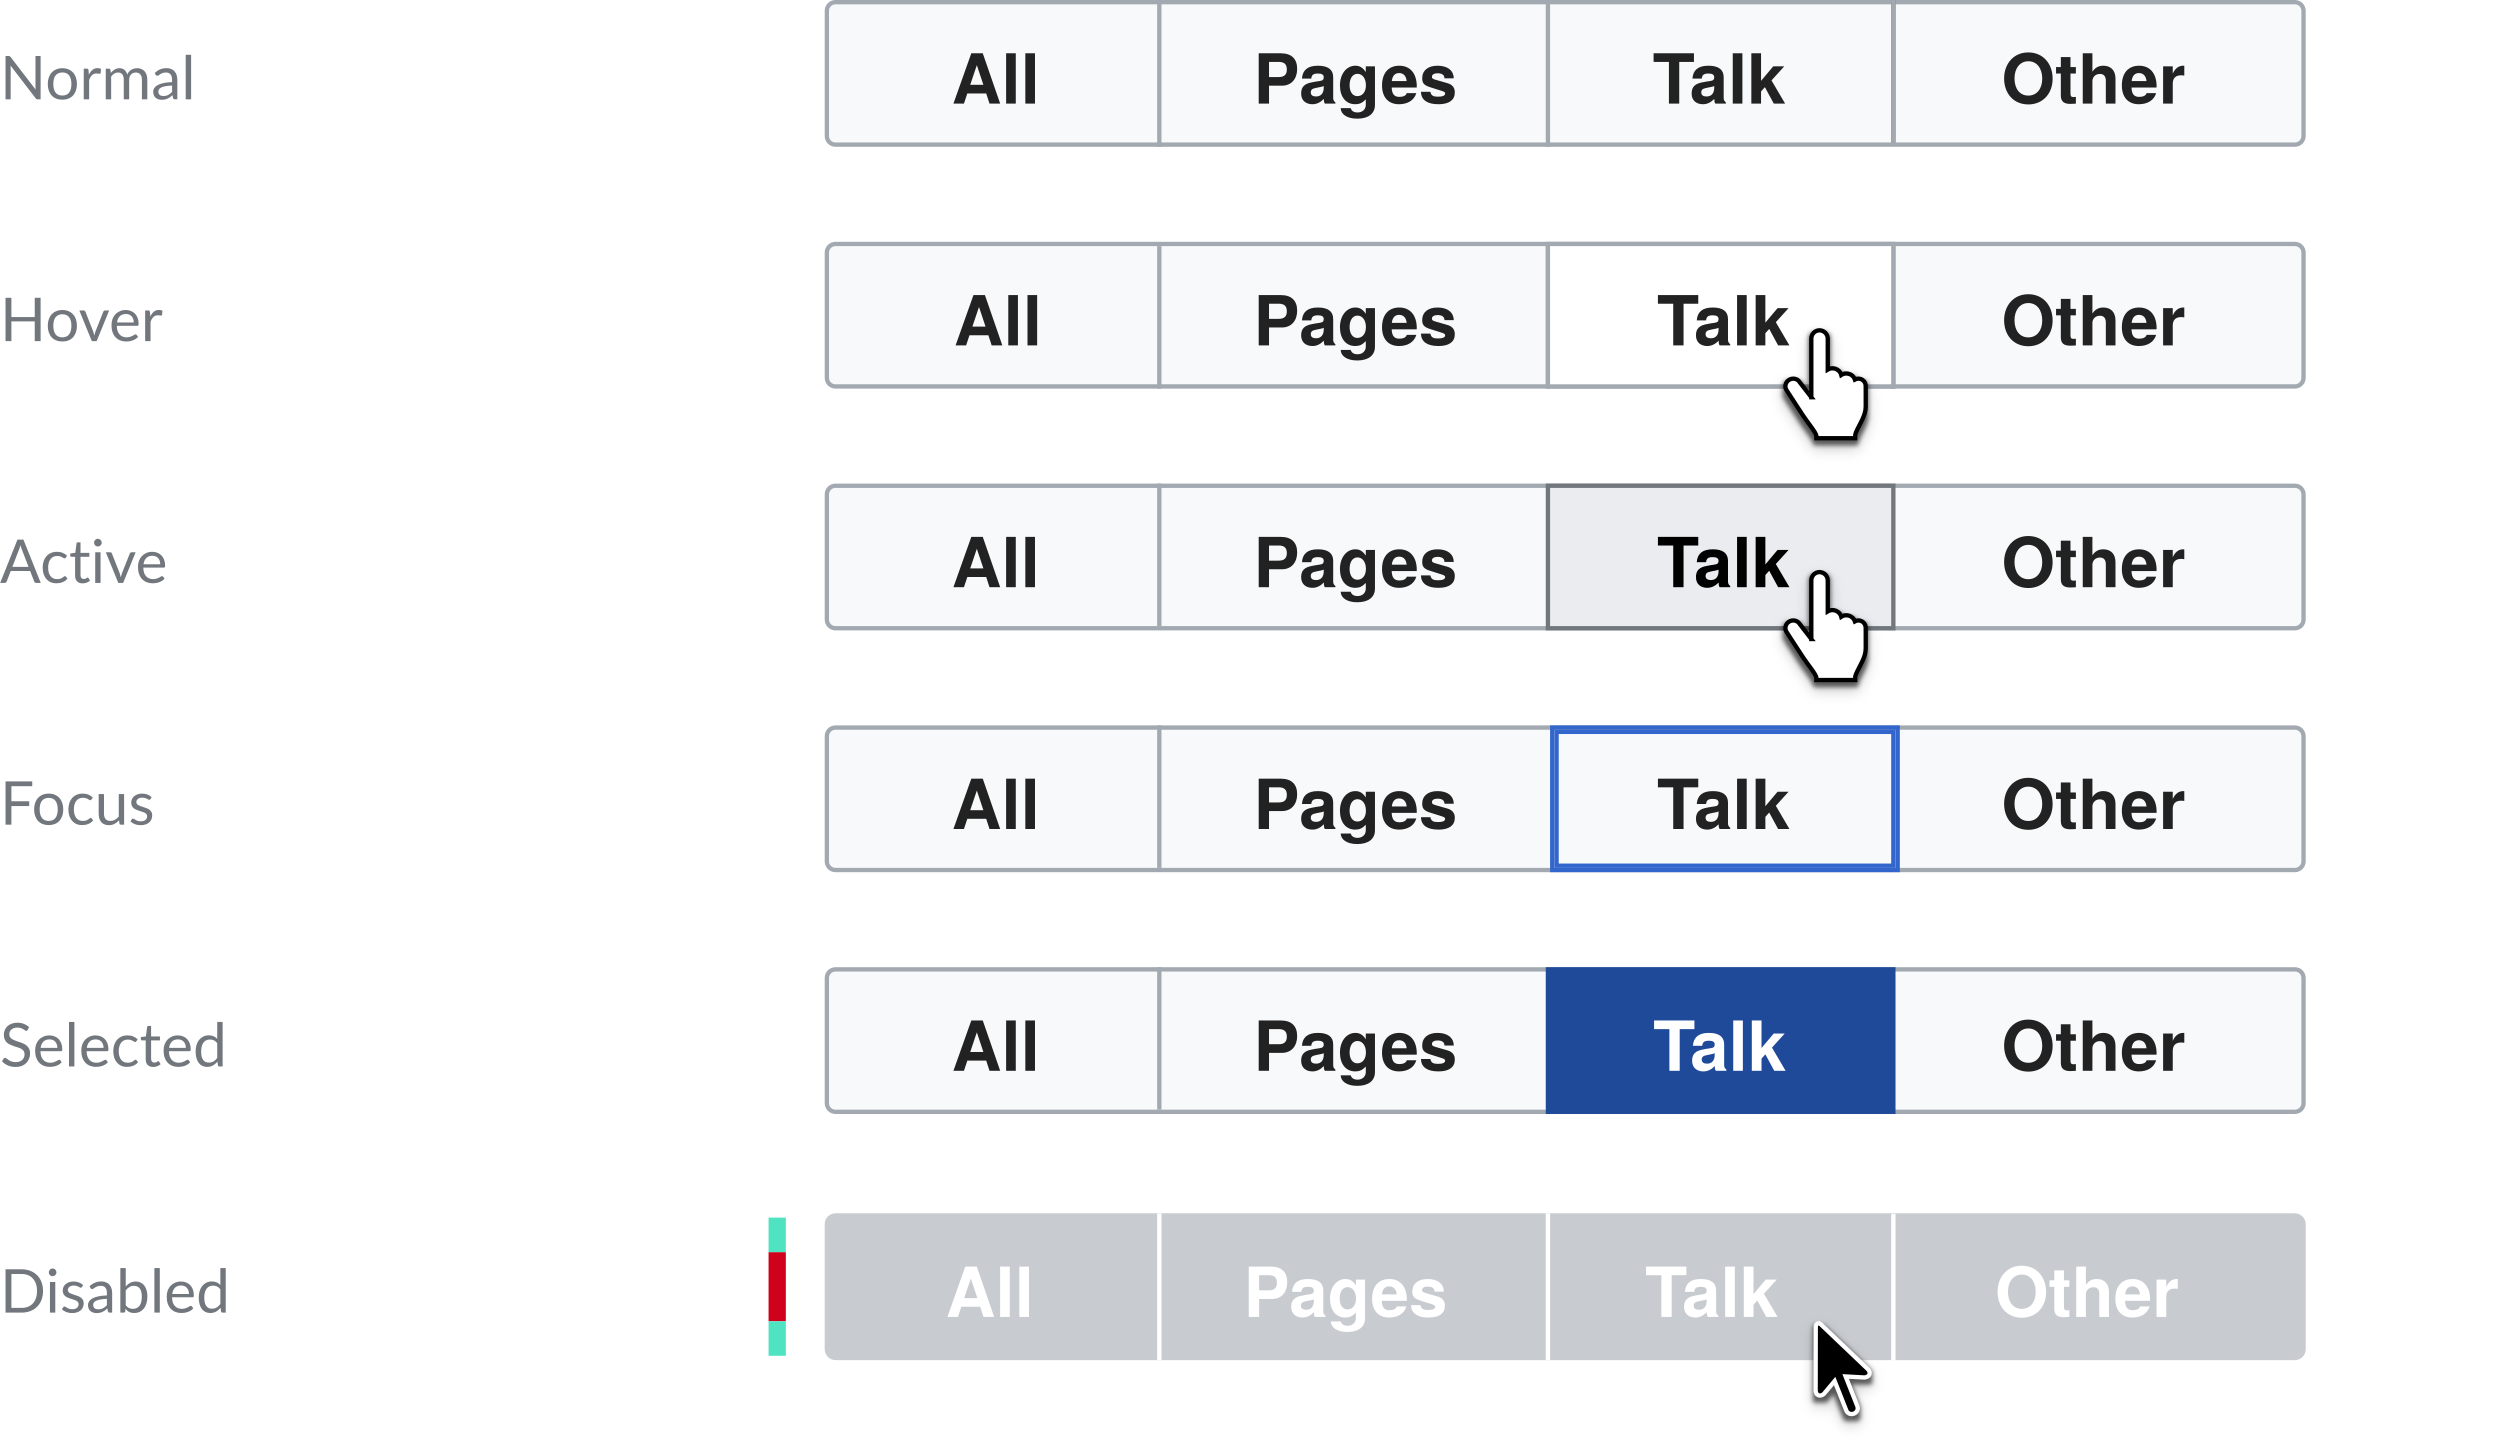
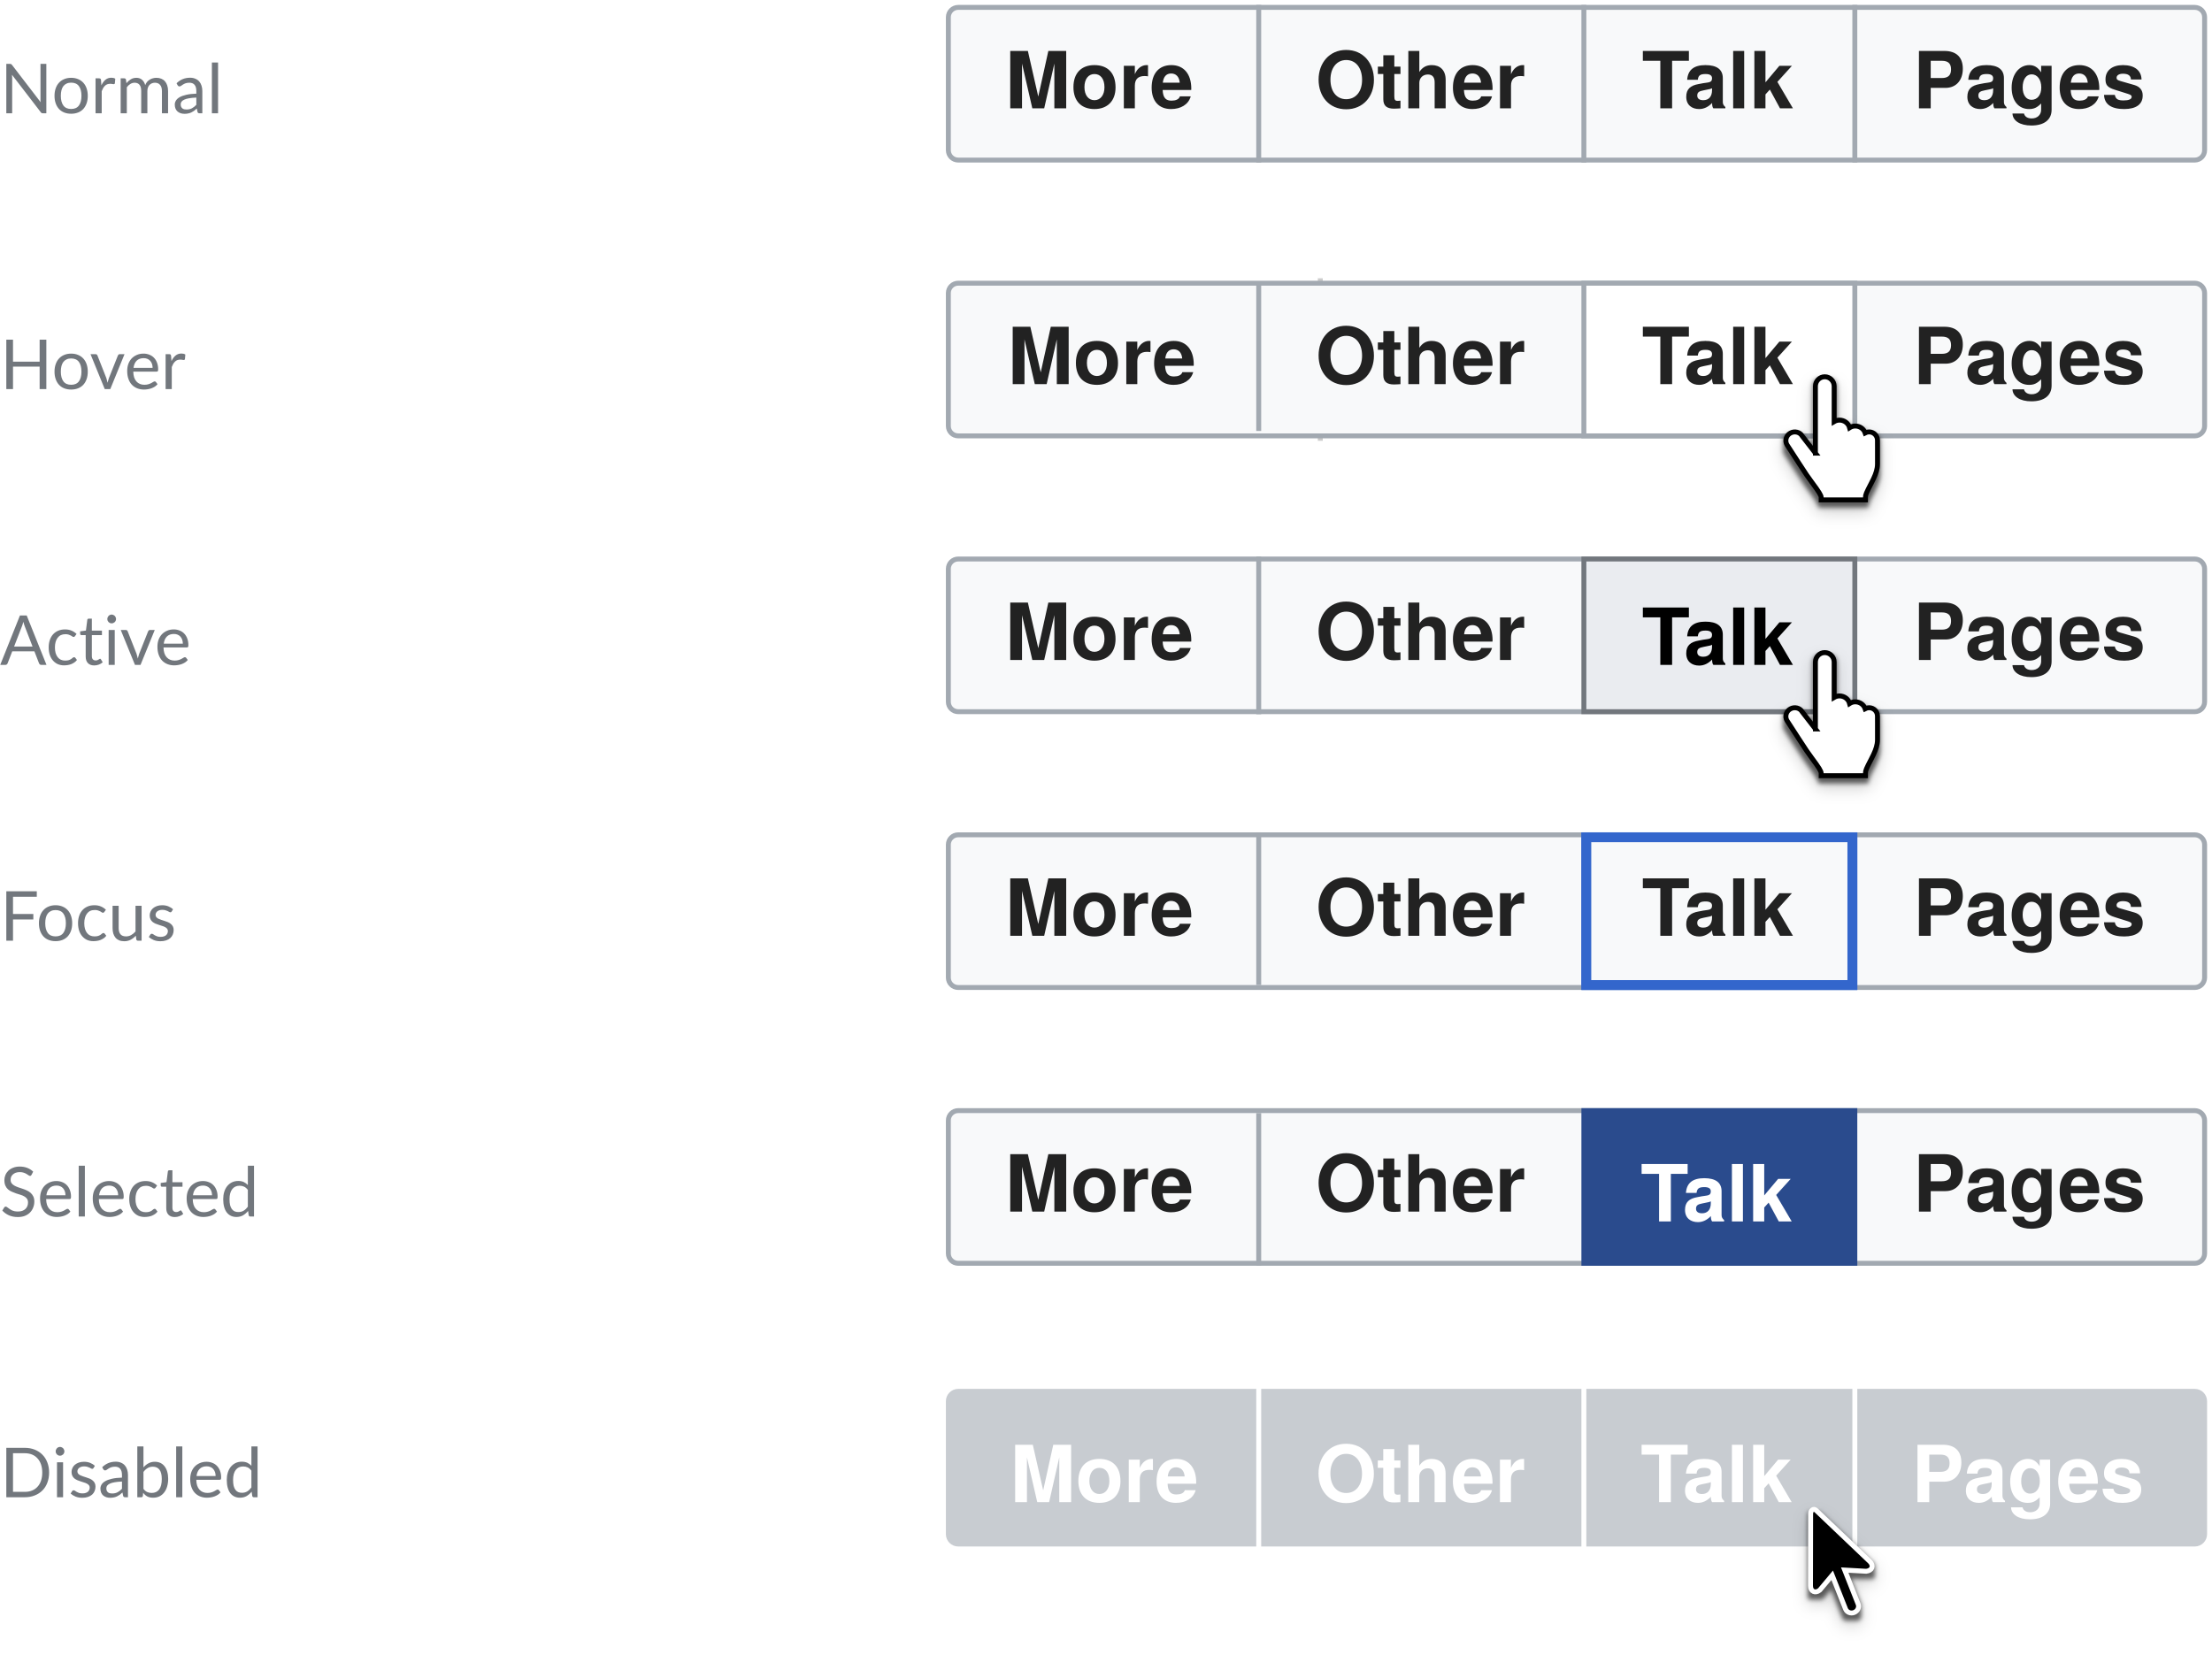
- <svg xmlns="http://www.w3.org/2000/svg" xmlns:xlink="http://www.w3.org/1999/xlink" width="579" height="336" viewBox="0 0 579 336">
+ <svg xmlns="http://www.w3.org/2000/svg" xmlns:xlink="http://www.w3.org/1999/xlink" width="449" height="336" viewBox="0 0 449 336">
  <defs>
-     <path id="path-1" d="M360 169h79v32h-79z" />
+     <path id="path-1" d="M321 168h56v32h-56z" />
    <path id="path-2" d="M17.595 12.379a1.19 1.19 0 00-1.197-1.183 1.19 1.19 0 00-1.196 1.179v-.826c0-.857-.719-1.551-1.606-1.551-.886 0-1.592.694-1.592 1.55V10.35c0-.856-.728-1.55-1.611-1.55s-1.586.694-1.586 1.55V1.425C8.807.638 8.168 0 7.397 0c-.772 0-1.398.638-1.398 1.425v15.038l-3.603-4.659c-.346-.586-1.126-.779-1.742-.431-.617.348-.836 1.105-.49 1.691 0 0 2.817 4.369 3.967 6.093C5.281 20.882 7.17 23.01 7.17 24h7.989c0-1.672 2.443-4.283 2.443-6.798v-3.24l-.006-1.583z" />
    <path id="path-4" d="M17.595 12.379a1.19 1.19 0 00-1.197-1.183 1.19 1.19 0 00-1.196 1.179v-.826c0-.857-.719-1.551-1.606-1.551-.886 0-1.592.694-1.592 1.55V10.35c0-.856-.728-1.55-1.611-1.55s-1.586.694-1.586 1.55V1.425C8.807.638 8.168 0 7.397 0c-.772 0-1.398.638-1.398 1.425v15.038l-3.603-4.659c-.346-.586-1.126-.779-1.742-.431-.617.348-.836 1.105-.49 1.691 0 0 2.817 4.369 3.967 6.093C5.281 20.882 7.17 23.01 7.17 24h7.989c0-1.672 2.443-4.283 2.443-6.798v-3.24l-.006-1.583z" />
    <path id="path-6" d="M6.132 11.269l4.71.26c.72-.08.899-.568.397-1.085L.592.3C.09-.216.027-.049.026.671L0 14.984c-.001.72.467.947 1.04.505l2.742-3.272c.095-.074.208-.146.327-.218l2.97 7.517c.165.41.664.595 1.113.413.449-.18.68-.66.514-1.07l-2.972-7.518.398-.073z" />
    <filter id="filter-3" width="173.9%" height="154.2%" x="-36.9%" y="-18.8%" filterUnits="objectBoundingBox">
      <feMorphology in="SourceAlpha" operator="dilate" radius="1" result="shadowSpreadOuter1" />
      <feOffset dy="1" in="shadowSpreadOuter1" result="shadowOffsetOuter1" />
      <feGaussianBlur in="shadowOffsetOuter1" result="shadowBlurOuter1" stdDeviation=".5" />
      <feComposite in="shadowBlurOuter1" in2="SourceAlpha" operator="out" result="shadowBlurOuter1" />
      <feColorMatrix in="shadowBlurOuter1" result="shadowMatrixOuter1" values="0 0 0 0 0 0 0 0 0 0 0 0 0 0 0 0 0 0 0.583 0" />
      <feMorphology in="SourceAlpha" operator="dilate" radius="1" result="shadowSpreadOuter2" />
      <feOffset dy="2" in="shadowSpreadOuter2" result="shadowOffsetOuter2" />
      <feGaussianBlur in="shadowOffsetOuter2" result="shadowBlurOuter2" stdDeviation="1.5" />
      <feComposite in="shadowBlurOuter2" in2="SourceAlpha" operator="out" result="shadowBlurOuter2" />
      <feColorMatrix in="shadowBlurOuter2" result="shadowMatrixOuter2" values="0 0 0 0 0 0 0 0 0 0 0 0 0 0 0 0 0 0 0.179 0" />
      <feMerge>
        <feMergeNode in="shadowMatrixOuter1" />
        <feMergeNode in="shadowMatrixOuter2" />
      </feMerge>
    </filter>
    <filter id="filter-5" width="173.9%" height="154.2%" x="-36.9%" y="-18.8%" filterUnits="objectBoundingBox">
      <feMorphology in="SourceAlpha" operator="dilate" radius="1" result="shadowSpreadOuter1" />
      <feOffset dy="1" in="shadowSpreadOuter1" result="shadowOffsetOuter1" />
      <feGaussianBlur in="shadowOffsetOuter1" result="shadowBlurOuter1" stdDeviation=".5" />
      <feComposite in="shadowBlurOuter1" in2="SourceAlpha" operator="out" result="shadowBlurOuter1" />
      <feColorMatrix in="shadowBlurOuter1" result="shadowMatrixOuter1" values="0 0 0 0 0 0 0 0 0 0 0 0 0 0 0 0 0 0 0.583 0" />
      <feMorphology in="SourceAlpha" operator="dilate" radius="1" result="shadowSpreadOuter2" />
      <feOffset dy="2" in="shadowSpreadOuter2" result="shadowOffsetOuter2" />
      <feGaussianBlur in="shadowOffsetOuter2" result="shadowBlurOuter2" stdDeviation="1.5" />
      <feComposite in="shadowBlurOuter2" in2="SourceAlpha" operator="out" result="shadowBlurOuter2" />
      <feColorMatrix in="shadowBlurOuter2" result="shadowMatrixOuter2" values="0 0 0 0 0 0 0 0 0 0 0 0 0 0 0 0 0 0 0.179 0" />
      <feMerge>
        <feMergeNode in="shadowMatrixOuter1" />
        <feMergeNode in="shadowMatrixOuter2" />
      </feMerge>
    </filter>
    <filter id="filter-7" width="220.2%" height="165%" x="-56.2%" y="-22.5%" filterUnits="objectBoundingBox">
      <feMorphology in="SourceAlpha" operator="dilate" radius="1" result="shadowSpreadOuter1" />
      <feOffset dy="1" in="shadowSpreadOuter1" result="shadowOffsetOuter1" />
      <feGaussianBlur in="shadowOffsetOuter1" result="shadowBlurOuter1" stdDeviation=".5" />
      <feComposite in="shadowBlurOuter1" in2="SourceAlpha" operator="out" result="shadowBlurOuter1" />
      <feColorMatrix in="shadowBlurOuter1" result="shadowMatrixOuter1" values="0 0 0 0 0 0 0 0 0 0 0 0 0 0 0 0 0 0 0.583 0" />
      <feMorphology in="SourceAlpha" operator="dilate" radius="1" result="shadowSpreadOuter2" />
      <feOffset dy="2" in="shadowSpreadOuter2" result="shadowOffsetOuter2" />
      <feGaussianBlur in="shadowOffsetOuter2" result="shadowBlurOuter2" stdDeviation="1.5" />
      <feComposite in="shadowBlurOuter2" in2="SourceAlpha" operator="out" result="shadowBlurOuter2" />
      <feColorMatrix in="shadowBlurOuter2" result="shadowMatrixOuter2" values="0 0 0 0 0 0 0 0 0 0 0 0 0 0 0 0 0 0 0.179 0" />
      <feMerge>
        <feMergeNode in="shadowMatrixOuter1" />
        <feMergeNode in="shadowMatrixOuter2" />
      </feMerge>
    </filter>
  </defs>
  <g id="Artboard-page" fill="none" fill-rule="evenodd" stroke="none" stroke-width="1">
    <g id="WikimediaUI-components_overview" transform="translate(-3360 -255)">
      <path fill="#FFF" d="M0 0h14720v3264H0z" />
      <g id="BUTTON-GROUP" transform="translate(3360 143)">
-         <g id="Button-Group-X" transform="translate(0 112)">
-           <g id=":disabled" transform="translate(192 281.5)">
-             <g id="Button-/-:disabled" transform="translate(0 .5)">
-               <rect id="BG" width="342" height="33" x="-.5" y="-.5" fill="#C8CCD1" fill-rule="evenodd" stroke="#C8CCD1" stroke-width="1" rx="2" />
+         <g id="Button-Group-X" transform="translate(0 113)">
+           <g id=":disabled" transform="translate(192 279.5)">
+             <g id="Button-/-:disabled" transform="translate(0 1.5)">
+               <rect id="bg" width="255" height="31" x=".5" y=".5" fill="#C8CCD1" fill-rule="evenodd" stroke="#C8CCD1" stroke-width="1" rx="2" />
            </g>
            <text id="Other" fill="#FFF" font-family="HelveticaNeue-Bold, Helvetica Neue, sans-serif" font-size="16" font-weight="bold">
-               <tspan x="270" y="23.5">Other</tspan>
+               <tspan x="75" y="24.5">Other</tspan>
            </text>
            <text id="Pages" fill="#FFF" font-family="HelveticaNeue-Bold, Helvetica Neue, sans-serif" font-size="16" font-weight="bold">
-               <tspan x="96" y="23.5">Pages</tspan>
-             </text>
-             <text id="All" fill="#FFF" font-family="HelveticaNeue-Bold, Helvetica Neue, sans-serif" font-size="16" font-weight="bold">
-               <tspan x="27" y="23.5">All</tspan>
-             </text>
-             <path id="Path-115" stroke="#FFF" stroke-linecap="square" d="M246.5.115v33" />
-             <path id="Path-114" stroke="#FFF" stroke-linecap="square" d="M166.5 0v33m-90-33v33" />
-           </g>
-           <rect id="Mediawiki.Neutral.Normal-copy-12" width="342" height="33" x="191.5" y=".5" fill="#F8F9FA" stroke="#A2A9B1" rx="2" />
-           <path id="Line" stroke="#A2A9B1" stroke-linecap="square" d="M268.5.5v33.015" />
-           <path id="Line-Copy" stroke="#A2A9B1" stroke-linecap="square" d="M358.5.5v33.015" />
-           <path id="Line-Copy-10" stroke="#767676" stroke-linecap="square" d="M438.5.5v32.015" />
-           <path id="Line-Copy-13" stroke="#A2A9B1" stroke-linecap="square" d="M438.5.5v32.015" />
+               <tspan x="196" y="24.5">Pages</tspan>
+             </text>
+             <text id="More" fill="#FFF" font-family="HelveticaNeue-Bold, Helvetica Neue, sans-serif" font-size="16" font-weight="bold">
+               <tspan x="13" y="24.5">More</tspan>
+             </text>
+             <path id="Path-114" stroke="#FFF" stroke-linecap="square" d="M63.5 1v33M129.5.5v33" />
+             <path id="Path-115" stroke="#FFF" stroke-linecap="square" d="M184.5 1.115v33" />
+           </g>
+           <rect id="button-frame" width="255" height="31" x="192.5" y=".5" fill="#F8F9FA" stroke="#A2A9B1" rx="2" />
          <text id="Talk" fill="#FFF" font-family="HelveticaNeue-Bold, Helvetica Neue, sans-serif" font-size="16" font-weight="bold">
-             <tspan x="381" y="305">Talk</tspan>
-           </text>
-           <text id="All" fill="#222" font-family="HelveticaNeue-Bold, Helvetica Neue, sans-serif" font-size="16" font-weight="bold">
-             <tspan x="220.392" y="24">All</tspan>
-           </text>
-           <rect id="Combined-Shape" width="342" height="33" x="191.5" y="112.5" fill="#F8F9FA" stroke="#A2A9B1" rx="2" />
-           <rect id="Combined-Shape-Copy" width="342" height="33" x="191.5" y="224.5" fill="#F8F9FA" stroke="#A2A9B1" rx="2" />
-           <path id="Separator" stroke="#CCC" stroke-linecap="square" d="M268 57v32" />
+             <tspan x="333" y="304">Talk</tspan>
+           </text>
+           <text id="More" fill="#222" font-family="HelveticaNeue-Bold, Helvetica Neue, sans-serif" font-size="16" font-weight="bold">
+             <tspan x="204" y="21">More</tspan>
+           </text>
+           <rect id="Combined-Shape" width="255" height="31" x="192.5" y="112.5" fill="#F8F9FA" stroke="#A2A9B1" rx="2" />
+           <rect id="button-frame" width="255" height="31" x="192.5" y="224.5" fill="#F8F9FA" stroke="#A2A9B1" rx="2" />
+           <path id="Separator" stroke="#CCC" stroke-linecap="square" d="M268 56v32" />
          <text id="Pages-3-Copy" fill="#222" font-family="HelveticaNeue-Bold, Helvetica Neue, sans-serif" font-size="16" font-weight="bold">
-             <tspan x="290.296" y="24">Pages</tspan>
+             <tspan x="388.296" y="21">Pages</tspan>
          </text>
          <text id="Other" fill="#222" font-family="HelveticaNeue-Bold, Helvetica Neue, sans-serif" font-size="16" font-weight="bold">
-             <tspan x="463.512" y="24">Other</tspan>
+             <tspan x="267.012" y="21">Other</tspan>
          </text>
          <text id="Talk-Copy" fill="#222" font-family="HelveticaNeue-Bold, Helvetica Neue, sans-serif" font-size="16" font-weight="bold">
-             <tspan x="382.752" y="24">Talk</tspan>
-           </text>
-           <rect id="Mediawiki.Neutral.Normal-copy-14" width="342" height="33" x="191.5" y="56.5" fill="#F8F9FA" stroke="#A2A9B1" rx="2" />
-           <text id="All-7" fill="#222" font-family="HelveticaNeue-Bold, Helvetica Neue, sans-serif" font-size="16" font-weight="bold">
-             <tspan x="220.892" y="80">All</tspan>
+             <tspan x="333.252" y="21">Talk</tspan>
+           </text>
+           <rect id="Mediawiki.Neutral.Normal-copy-14" width="255" height="31" x="192.5" y="56.5" fill="#F8F9FA" stroke="#A2A9B1" rx="2" />
+           <text id="More" fill="#222" font-family="HelveticaNeue-Bold, Helvetica Neue, sans-serif" font-size="16" font-weight="bold">
+             <tspan x="204.5" y="77">More</tspan>
          </text>
          <text id="Pages-7" fill="#222" font-family="HelveticaNeue-Bold, Helvetica Neue, sans-serif" font-size="16" font-weight="bold">
-             <tspan x="290.296" y="80">Pages</tspan>
+             <tspan x="388.296" y="77">Pages</tspan>
          </text>
          <text id="Other-7" fill="#222" font-family="HelveticaNeue-Bold, Helvetica Neue, sans-serif" font-size="16" font-weight="bold">
-             <tspan x="463.512" y="80">Other</tspan>
-           </text>
-           <path id="Line-Copy-14" stroke="#A2A9B1" stroke-linecap="square" d="M438.5 57.5v32.015" />
-           <path id="Line-Copy-15" stroke="#A2A9B1" stroke-linecap="square" d="M358.5 57.5v32.015" />
-           <path id="Line-Copy-16" stroke="#A2A9B1" stroke-linecap="square" d="M268.5 57.5v32.015" />
-           <path id="Separator" stroke="#A2A9B1" stroke-linecap="square" d="M268.5 112.5v32.015" />
-           <path id="Line" stroke="#A2A9B1" stroke-linecap="square" d="M268.5 224.5v32" />
-           <text id="All" fill="#222" font-family="HelveticaNeue-Bold, Helvetica Neue, sans-serif" font-size="16" font-weight="bold">
-             <tspan x="220.392" y="136">All</tspan>
-           </text>
-           <text id="All" fill="#222" font-family="HelveticaNeue-Bold, Helvetica Neue, sans-serif" font-size="16" font-weight="bold">
-             <tspan x="220.392" y="248">All</tspan>
+             <tspan x="267.012" y="77">Other</tspan>
+           </text>
+           <text id="More" fill="#222" font-family="HelveticaNeue-Bold, Helvetica Neue, sans-serif" font-size="16" font-weight="bold">
+             <tspan x="204" y="133">More</tspan>
+           </text>
+           <text id="More" fill="#222" font-family="HelveticaNeue-Bold, Helvetica Neue, sans-serif" font-size="16" font-weight="bold">
+             <tspan x="204" y="245">More</tspan>
          </text>
          <text id="Pages-8" fill="#222" font-family="HelveticaNeue-Bold, Helvetica Neue, sans-serif" font-size="16" font-weight="bold">
-             <tspan x="290.296" y="136">Pages</tspan>
+             <tspan x="388.296" y="133">Pages</tspan>
          </text>
          <text id="Pages-8-Copy" fill="#222" font-family="HelveticaNeue-Bold, Helvetica Neue, sans-serif" font-size="16" font-weight="bold">
-             <tspan x="290.296" y="248">Pages</tspan>
+             <tspan x="388.296" y="245">Pages</tspan>
          </text>
          <text id="Other-8" fill="#222" font-family="HelveticaNeue-Bold, Helvetica Neue, sans-serif" font-size="16" font-weight="bold">
-             <tspan x="463.512" y="136">Other</tspan>
+             <tspan x="267.012" y="133">Other</tspan>
          </text>
          <text id="Other-8-Copy" fill="#222" font-family="HelveticaNeue-Bold, Helvetica Neue, sans-serif" font-size="16" font-weight="bold">
-             <tspan x="463.512" y="248">Other</tspan>
-           </text>
-           <path id="Mediawiki.Progressive.Hover-7" fill="#FFF" stroke="#A2A9B1" d="M358.5 56.5h80v33h-80z" />
-           <path id="Mediawiki.Progressive.Hover-8" fill="#EAECF0" stroke="#72777D" d="M358.5 112.5h80v33h-80z" />
-           <path id="Mediawiki.Progressive.Hover-8-Copy" fill="#1F4999" stroke="#1F4999" d="M358.5 224.5h80v33h-80z" />
+             <tspan x="267.012" y="245">Other</tspan>
+           </text>
+           <path id="Mediawiki.Progressive.Hover-7" fill="#FFF" stroke="#A2A9B1" d="M321.5 56.5h55v31h-55z" />
+           <path id="Mediawiki.Progressive.Hover-8" fill="#EAECF0" stroke="#72777D" d="M321.5 112.5h55v31h-55z" />
+           <path id="Mediawiki.Progressive.Hover-8-Copy" fill="#2A4B8D" stroke="#2A4B8D" d="M321.5 224.5h55v31h-55z" />
          <text id="Talk" fill="#222" font-family="HelveticaNeue-Bold, Helvetica Neue, sans-serif" font-size="16" font-weight="bold">
-             <tspan x="383.752" y="80">Talk</tspan>
+             <tspan x="333.252" y="77">Talk</tspan>
          </text>
          <text id="Talk-6" fill="#000" font-family="HelveticaNeue-Bold, Helvetica Neue, sans-serif" font-size="16" font-weight="bold">
-             <tspan x="383.752" y="136">Talk</tspan>
+             <tspan x="333.252" y="134">Talk</tspan>
          </text>
          <text id="Talk-6-Copy" fill="#FFF" font-family="HelveticaNeue-Bold, Helvetica Neue, sans-serif" font-size="16" font-weight="bold">
-             <tspan x="382.864" y="248">Talk</tspan>
-           </text>
-           <rect id="Mediawiki.Neutral.Normal-copy-16" width="342" height="33" x="191.5" y="168.5" fill="#F8F9FA" stroke="#A2A9B1" rx="2" />
-           <g id="Mediawiki.Progressive.Hover-8" stroke="#36C">
-             <path d="M359.5 168.5h80v33h-80z" />
-             <path stroke-linejoin="square" d="M360.5 169.5h78v31h-78z" />
-           </g>
-           <text id="All-9" fill="#222" font-family="HelveticaNeue-Bold, Helvetica Neue, sans-serif" font-size="16" font-weight="bold">
-             <tspan x="220.392" y="192">All</tspan>
-           </text>
-           <path id="Line-Copy-21" stroke="#A2A9B1" stroke-linecap="square" d="M268.5 168.5v32.015" />
+             <tspan x="333" y="247">Talk</tspan>
+           </text>
+           <rect id="Mediawiki.Neutral.Normal-copy-16" width="255" height="31" x="192.5" y="168.5" fill="#F8F9FA" stroke="#A2A9B1" rx="2" />
+           <g id="Mediawiki.Progressive.Hover-8" stroke="#36C" stroke-linejoin="square">
+             <path stroke-width="2" d="M322 169h54v30h-54z" />
+             <path d="M321.5 168.5h55v31h-55z" />
+           </g>
+           <text id="More" fill="#222" font-family="HelveticaNeue-Bold, Helvetica Neue, sans-serif" font-size="16" font-weight="bold">
+             <tspan x="204" y="189">More</tspan>
+           </text>
          <text id="Pages-9" fill="#222" font-family="HelveticaNeue-Bold, Helvetica Neue, sans-serif" font-size="16" font-weight="bold">
-             <tspan x="290.296" y="192">Pages</tspan>
+             <tspan x="388.296" y="189">Pages</tspan>
          </text>
          <text id="Other-9" fill="#222" font-family="HelveticaNeue-Bold, Helvetica Neue, sans-serif" font-size="16" font-weight="bold">
-             <tspan x="463.512" y="192">Other</tspan>
+             <tspan x="267.012" y="189">Other</tspan>
          </text>
          <text id="Talk-7" fill="#222" font-family="HelveticaNeue-Bold, Helvetica Neue, sans-serif" font-size="16" font-weight="bold">
-             <tspan x="383.752" y="192">Talk</tspan>
-           </text>
-           <g id="_Spec-101-/-16-sp-(1-em)-+-2-*-8-sp-(0.5-em)" stroke-width="4" transform="rotate(-90 246 68)">
-             <g id="_Spec-101-/-16-sp-(1-em)" stroke="#D0021B" transform="translate(8)">
-               <path id="16-sp-(1-em)" d="M0 2h16" />
-             </g>
-             <g id="_Spec-101-/-8-sp-(0.5-em)" stroke="#50E3C2" transform="translate(0 1)">
-               <path id="8-sp-(0.5-em)" d="M0 1h8" />
-             </g>
-             <g id="_Spec-101-/-8-sp-(0.5-em)" stroke="#50E3C2" transform="translate(24)">
-               <path id="8-sp-(0.5-em)" d="M0 2h8" />
-             </g>
-           </g>
-           <g id="Cursor-/-Pointer" transform="translate(414 133)">
+             <tspan x="333.252" y="189">Talk</tspan>
+           </text>
+           <g id="Cursor-/-Pointer" transform="translate(363 132)">
            <g id="Cursor-Pointer">
              <use fill="#000" filter="url(#filter-3)" xlink:href="#path-2" />
-               <path fill="#FFF" stroke="#000" d="M5.499 15V1.424C5.499.365 6.346-.5 7.396-.5c1.052 0 1.91.865 1.91 1.925v7.172a2.116 2.116 0 011.087-.298c.977 0 1.809.653 2.044 1.54.332-.216.73-.341 1.16-.341.926 0 1.716.584 1.996 1.399a1.7 1.7 0 01.805-.201 1.69 1.69 0 011.697 1.683v-.002l.006 1.586v3.239c0 .257-.022.519-.066.787-.155.942-.512 1.811-1.212 3.158-1.01 1.946-1.165 2.297-1.165 2.853v.5h-8.99V24c0-.421-.472-1.169-1.853-3.03l-.079-.106a34.473 34.473 0 01-1.02-1.43c-.39-.583-.991-1.5-1.748-2.664l-.027-.043a1115.225 1115.225 0 01-2.009-3.1l-.199-.309c-.49-.83-.181-1.897.675-2.38.85-.48 1.932-.212 2.383.56L5.5 15z" />
-             </g>
-           </g>
-           <g id="Cursor-/-Pointer" transform="translate(414 77)">
+               <path fill="#FFF" stroke="#000" d="M5.499 15V1.424C5.499.365 6.346-.5 7.396-.5c1.052 0 1.91.865 1.91 1.925v7.172c.317-.189.689-.298 1.087-.298.977 0 1.809.653 2.044 1.54.332-.216.73-.341 1.16-.341.926 0 1.716.584 1.996 1.399a1.7 1.7 0 01.805-.201 1.69 1.69 0 011.697 1.683v-.002l.006 1.586v3.239c0 .257-.022.519-.066.787-.155.942-.512 1.811-1.212 3.158-1.01 1.946-1.165 2.297-1.165 2.853v.5h-8.99V24c0-.421-.472-1.169-1.853-3.03l-.079-.106a34.473 34.473 0 01-1.02-1.43c-.39-.583-.991-1.5-1.748-2.664l-.027-.043a1115.225 1115.225 0 01-2.009-3.1l-.199-.309c-.49-.83-.181-1.897.675-2.38.85-.48 1.932-.212 2.383.56L5.5 15z" />
+             </g>
+           </g>
+           <g id="Cursor-/-Pointer" transform="translate(363 76)">
            <g id="Cursor-Pointer">
              <use fill="#000" filter="url(#filter-5)" xlink:href="#path-4" />
-               <path fill="#FFF" stroke="#000" d="M5.499 15V1.424C5.499.365 6.346-.5 7.396-.5c1.052 0 1.91.865 1.91 1.925v7.172a2.116 2.116 0 011.087-.298c.977 0 1.809.653 2.044 1.54.332-.216.73-.341 1.16-.341.926 0 1.716.584 1.996 1.399a1.7 1.7 0 01.805-.201 1.69 1.69 0 011.697 1.683v-.002l.006 1.586v3.239c0 .257-.022.519-.066.787-.155.942-.512 1.811-1.212 3.158-1.01 1.946-1.165 2.297-1.165 2.853v.5h-8.99V24c0-.421-.472-1.169-1.853-3.03l-.079-.106a34.473 34.473 0 01-1.02-1.43c-.39-.583-.991-1.5-1.748-2.664l-.027-.043a1115.225 1115.225 0 01-2.009-3.1l-.199-.309c-.49-.83-.181-1.897.675-2.38.85-.48 1.932-.212 2.383.56L5.5 15z" />
-             </g>
-           </g>
-           <g id="Cursor-/-!default" transform="translate(421 307)">
-             <g id="cursor" fill="#000">
+               <path fill="#FFF" stroke="#000" d="M5.499 15V1.424C5.499.365 6.346-.5 7.396-.5c1.052 0 1.91.865 1.91 1.925v7.172c.317-.189.689-.298 1.087-.298.977 0 1.809.653 2.044 1.54.332-.216.73-.341 1.16-.341.926 0 1.716.584 1.996 1.399a1.7 1.7 0 01.805-.201 1.69 1.69 0 011.697 1.683v-.002l.006 1.586v3.239c0 .257-.022.519-.066.787-.155.942-.512 1.811-1.212 3.158-1.01 1.946-1.165 2.297-1.165 2.853v.5h-8.99V24c0-.421-.472-1.169-1.853-3.03l-.079-.106a34.473 34.473 0 01-1.02-1.43c-.39-.583-.991-1.5-1.748-2.664l-.027-.043a1115.225 1115.225 0 01-2.009-3.1l-.199-.309c-.49-.83-.181-1.897.675-2.38.85-.48 1.932-.212 2.383.56L5.5 15z" />
+             </g>
+           </g>
+           <g id="Cursor-/-!default" transform="translate(368 306)">
+             <g id="Cursor" fill="#000">
              <use filter="url(#filter-7)" xlink:href="#path-6" />
              <path stroke="#FFF" d="M6.448 11.787l2.721 6.886c.273.675-.094 1.44-.79 1.72-.696.283-1.491-.013-1.765-.692l-2.708-6.853-2.483 2.963-.077.075c-.901.695-1.848.236-1.846-.902L-.474.669c0-.618.027-.82.271-1.028.4-.34.694-.163 1.14.298l10.66 10.157c.793.817.432 1.805-.782 1.933l-4.367-.242z" />
            </g>
          </g>
-           <g id="State-labels" fill="#72777D" font-family="Lato-Regular, Lato, sans-serif" font-size="14" font-weight="normal" transform="translate(0 9)">
+           <g id="State-labels" fill="#72777D" font-family="Lato-Regular, Lato, sans-serif" font-size="14" font-weight="normal" transform="translate(0 8)">
            <text id="Disabled">
              <tspan x="0" y="295">Disabled</tspan>
            </text>
            <text id="Focus">
              <tspan x="0" y="182">Focus</tspan>
            </text>
            <text id="Selected">
              <tspan x="0" y="238">Selected</tspan>
            </text>
            <text id="Active">
              <tspan x="0" y="126">Active</tspan>
            </text>
            <text id="Hover">
              <tspan x="0" y="70">Hover</tspan>
            </text>
            <text id="Normal">
              <tspan x="0" y="14">Normal</tspan>
            </text>
          </g>
+           <path id="Line" stroke="#A2A9B1" stroke-linecap="square" d="M255.5.5v31" />
+           <path id="Line-Copy-16" stroke="#A2A9B1" d="M255.5 56.5v30" />
+           <path id="Separator" stroke="#A2A9B1" stroke-linecap="square" d="M255.5 112.5v31.015" />
+           <path id="Line" stroke="#A2A9B1" stroke-linecap="square" d="M255.5 225.5v30" />
+           <path id="Line-Copy-21" stroke="#A2A9B1" stroke-linecap="square" d="M255.5 168.5v30" />
+           <path id="Line-Copy" stroke="#A2A9B1" stroke-linecap="square" d="M321.5.5v31" />
+           <path id="Line-Copy-13" stroke="#A2A9B1" stroke-linecap="square" d="M376.5.5v31" />
        </g>
      </g>
    </g>
  </g>
</svg>
